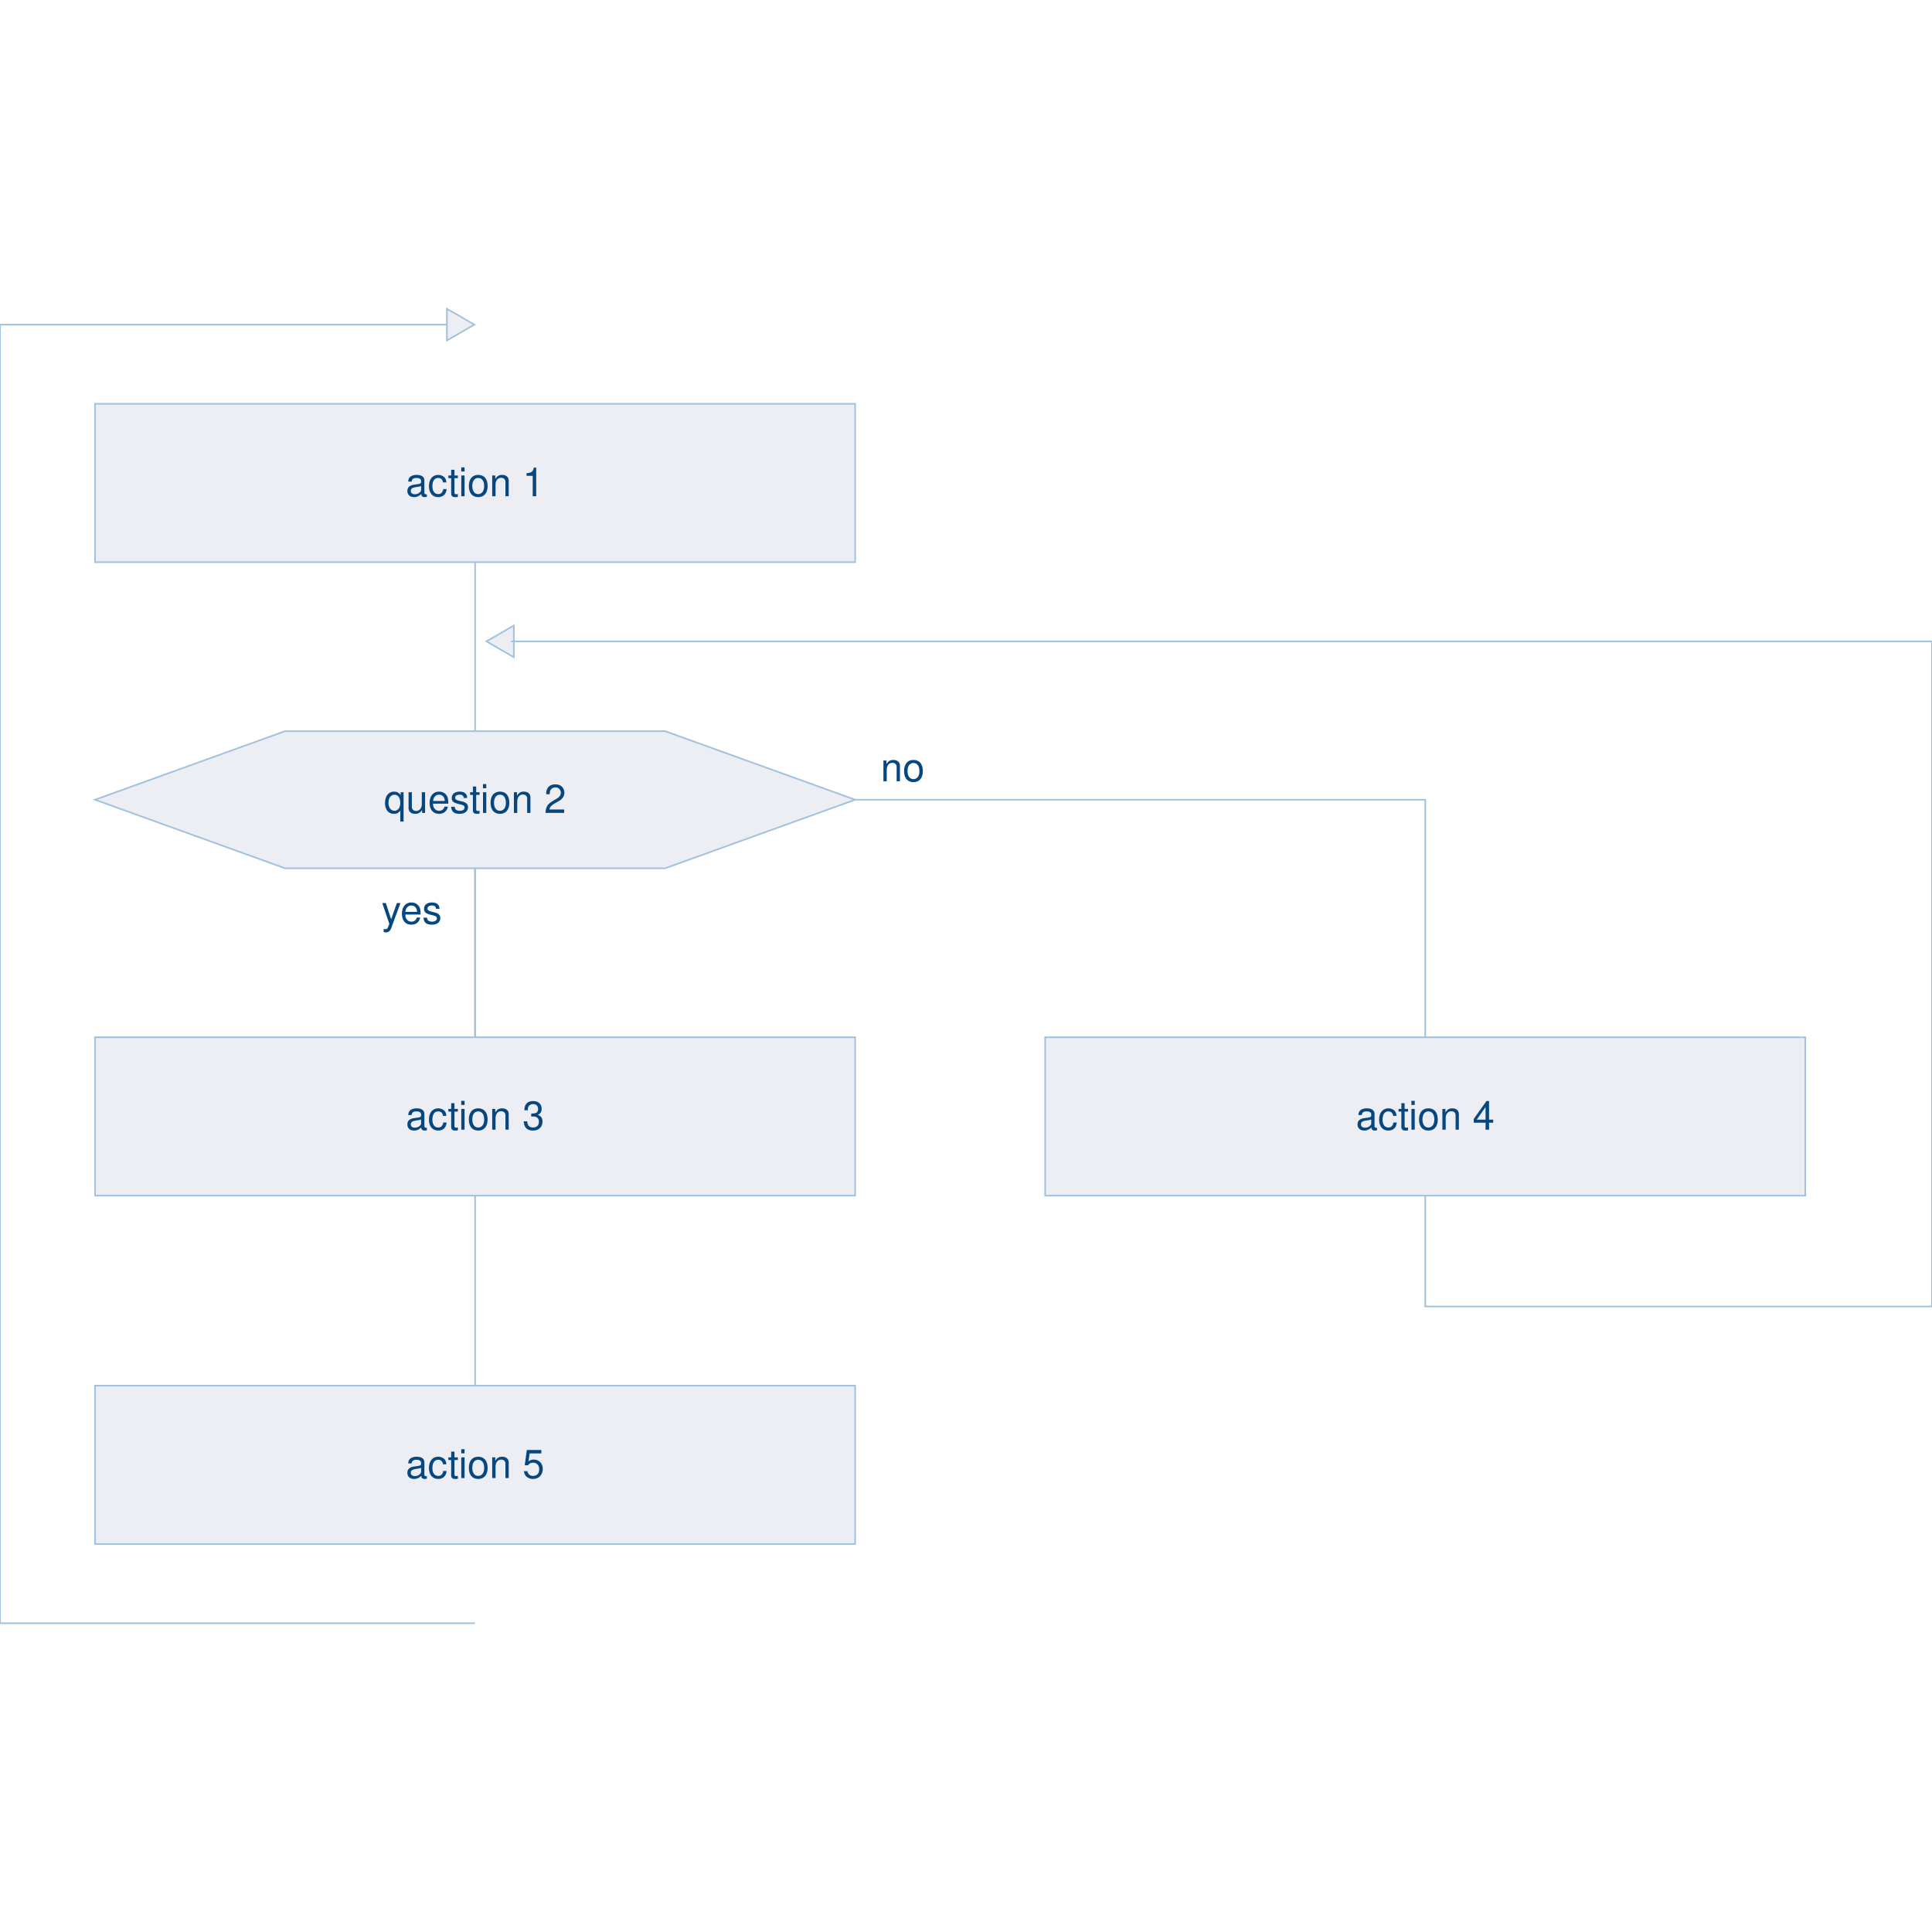
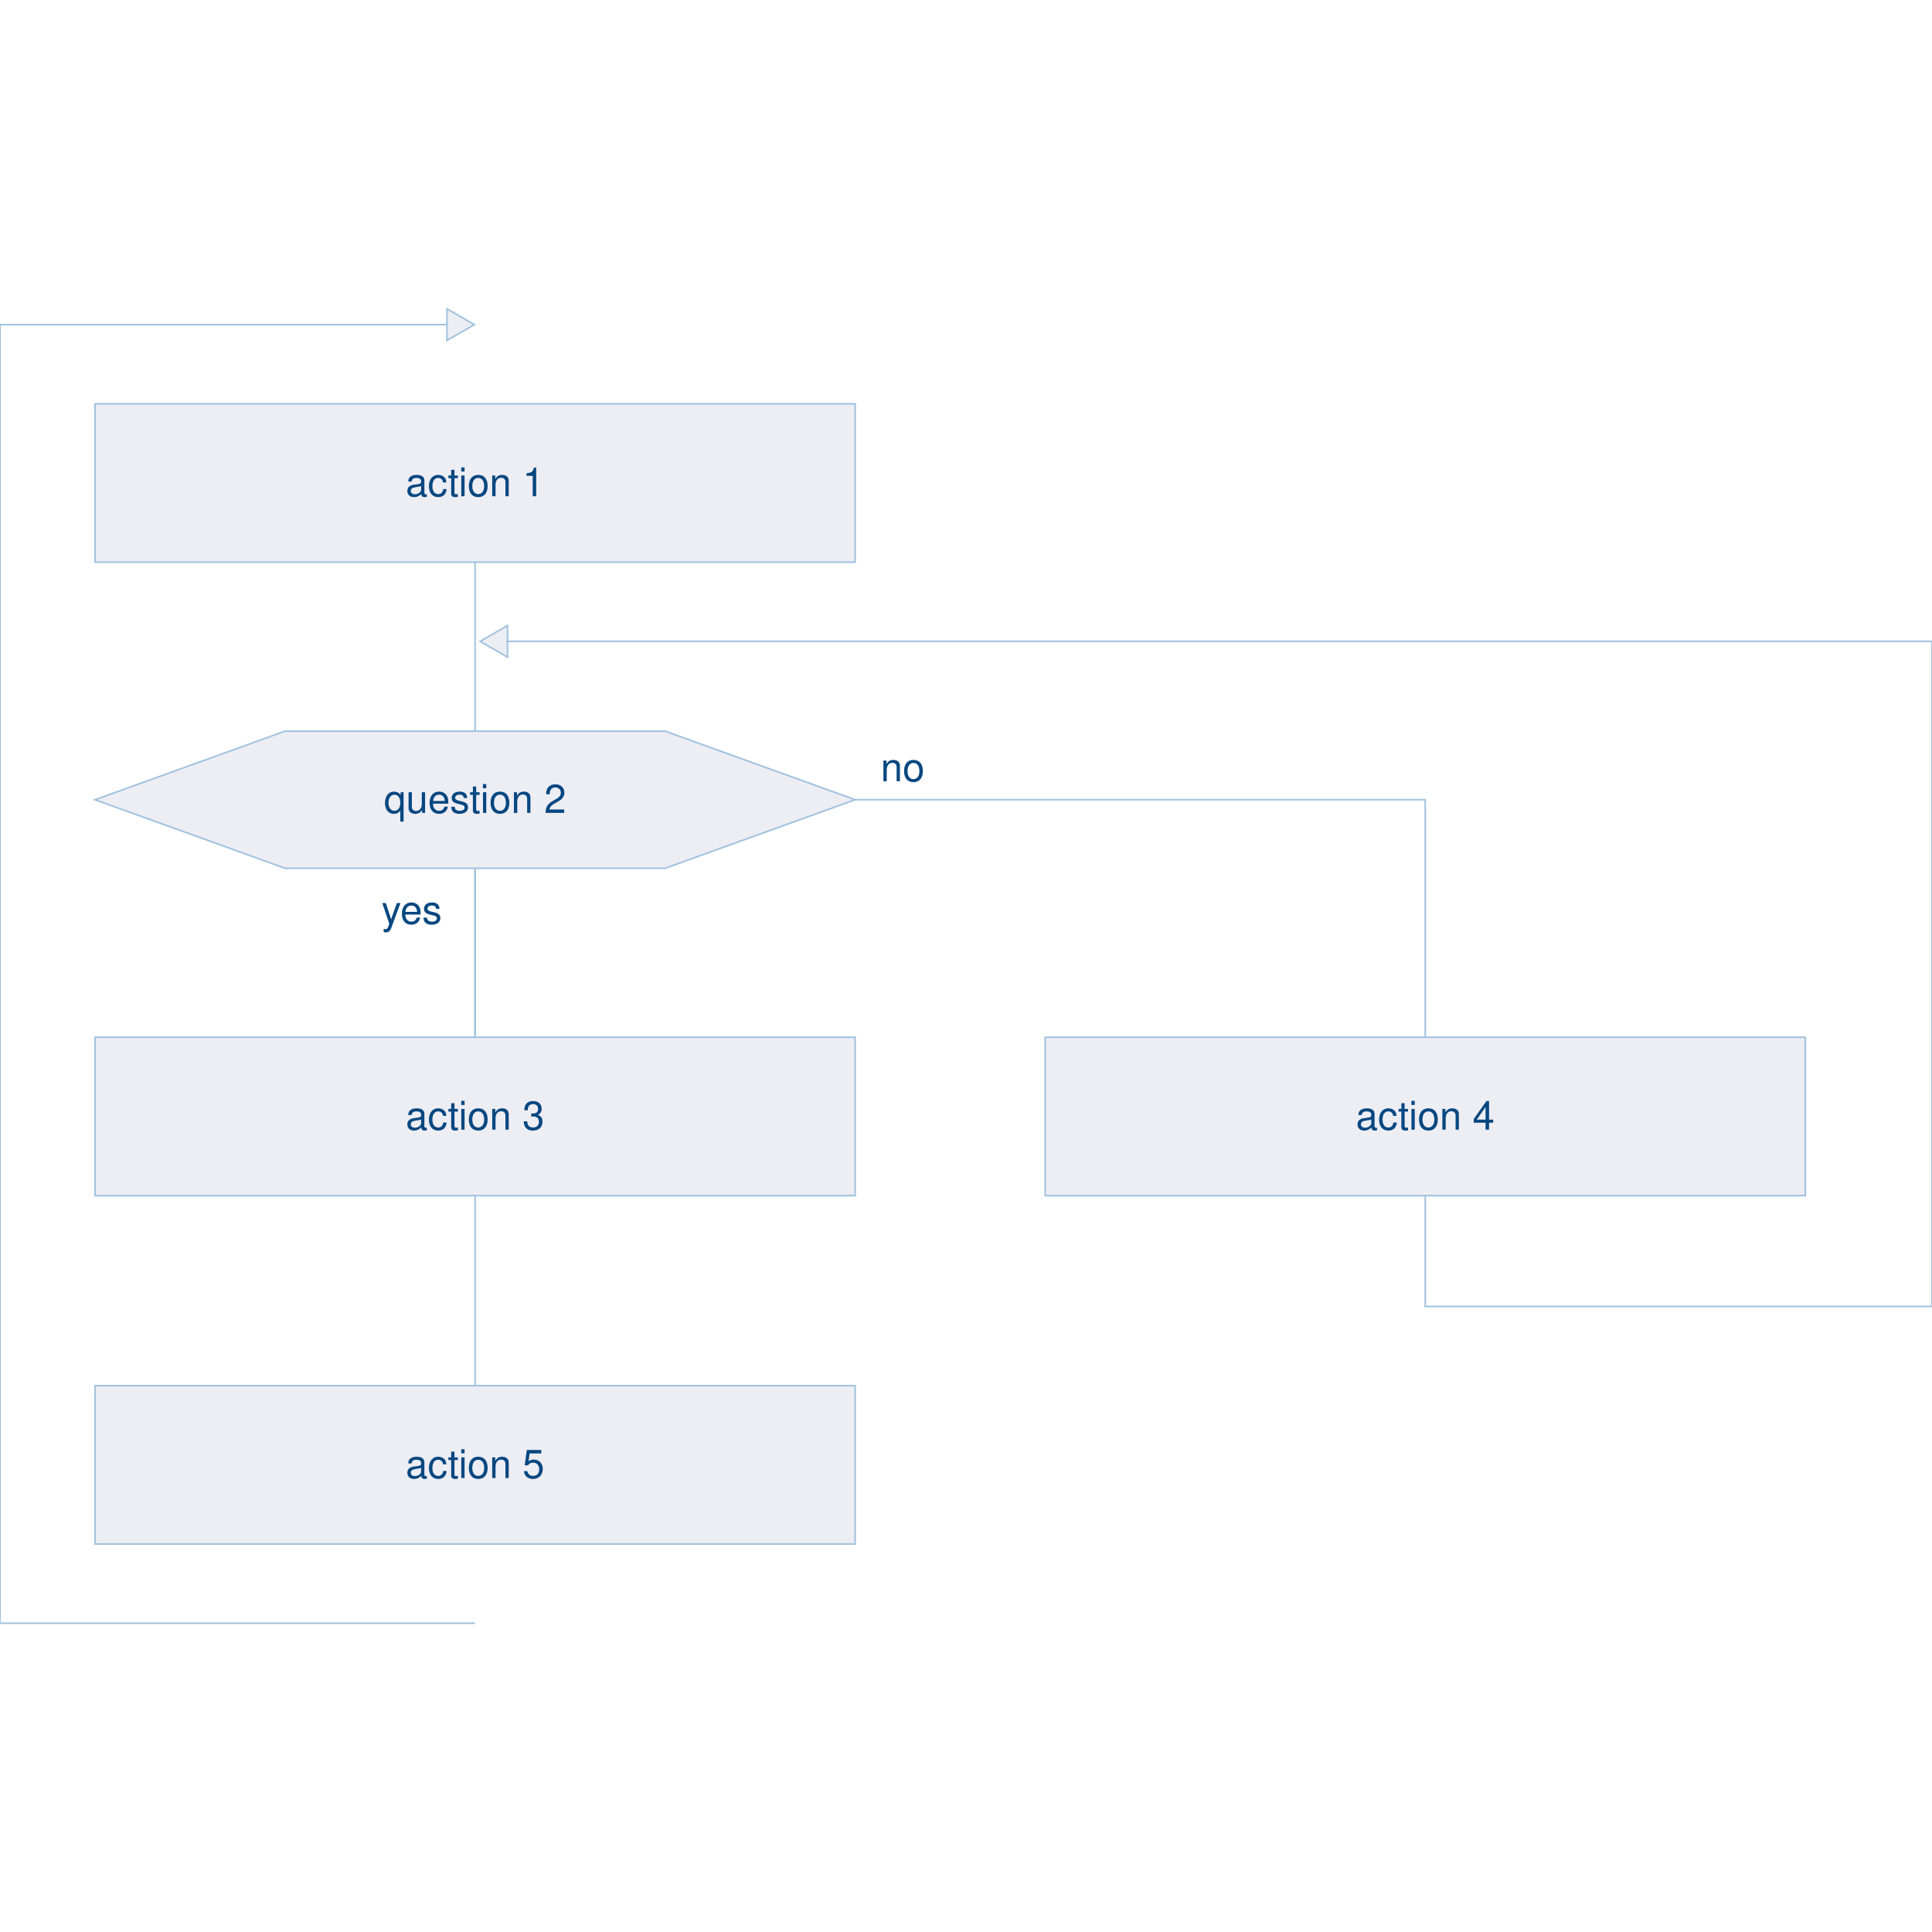
<svg xmlns="http://www.w3.org/2000/svg" font-size="1" viewBox="0.0 0.0 2000.0 2000.0" stroke="rgb(0,0,0)" width="2000" stroke-opacity="1" height="2000" version="1.1">
  <defs />
  <g stroke-linejoin="miter" fill-opacity="1.0" fill="rgb(237,237,244)" stroke="rgb(160,194,222)" stroke-linecap="butt" stroke-miterlimit="10.0" stroke-opacity="1.0" stroke-width="1.65">
-     <path d="M 531.924,647.541 l -28.394,16.393 l 28.394,16.393 Z" />
+     <path d="M 525.4,647.541 l -28.394,16.393 l 28.394,16.393 Z" />
  </g>
  <g stroke-linejoin="miter" fill-opacity="0.0" fill="rgb(0,0,0)" stroke="rgb(160,194,222)" stroke-linecap="butt" stroke-miterlimit="10.0" stroke-opacity="1.0" stroke-width="1.65">
-     <path d="M 1475.41,1155.738 v 196.721 h 524.59 v -688.525 h -1470.984 " />
+     <path d="M 1475.41,1155.738 v 196.721 h 524.59 v -688.525 h -1475.868 " />
  </g>
  <g stroke-linejoin="miter" fill-opacity="1.0" fill="rgb(237,237,244)" stroke="rgb(160,194,222)" stroke-linecap="butt" stroke-miterlimit="10.0" stroke-opacity="1.0" stroke-width="1.65">
    <path d="M 462.666,352.459 l 28.394,-16.393 l -28.394,-16.393 Z" />
  </g>
  <g stroke-linejoin="miter" fill-opacity="0.0" fill="rgb(0,0,0)" stroke="rgb(160,194,222)" stroke-linecap="butt" stroke-miterlimit="10.0" stroke-opacity="1.0" stroke-width="1.65">
    <path d="M 491.803,1680.328 h -491.803 v -1344.262 h 463.409 " />
  </g>
  <g stroke-linejoin="miter" fill-opacity="0.0" fill="rgb(0,0,0)" stroke="rgb(160,194,222)" stroke-linecap="butt" stroke-miterlimit="10.0" stroke-opacity="1.0" stroke-width="1.65">
    <path d="M 491.803,827.869 v -327.869 " />
  </g>
  <g stroke-linejoin="miter" fill-opacity="0.0" fill="rgb(0,0,0)" stroke="rgb(160,194,222)" stroke-linecap="butt" stroke-miterlimit="10.0" stroke-opacity="1.0" stroke-width="1.65">
    <path d="M 491.803,1516.393 v -688.525 " />
  </g>
  <g stroke-linejoin="miter" fill-opacity="1.0" fill="rgb(237,237,244)" stroke="rgb(160,194,222)" stroke-linecap="butt" stroke-miterlimit="10.0" stroke-opacity="1.0" stroke-width="1.65">
    <path d="M 885.246,1598.361 l -0,-163.934 h -786.885 l -0,163.934 Z" />
  </g>
  <g stroke-linejoin="miter" fill-opacity="1.0" font-size="40.984px" fill="rgb(6,71,128)" stroke="rgb(0,0,0)" font-weight="300" font-family="helvetica" stroke-linecap="butt" stroke-miterlimit="10.0" stroke-opacity="1.0" stroke-width="6.599">
    <text transform="matrix(1,0,0,1,491.8033,1516.393)" stroke="none" dominant-baseline="middle" text-anchor="middle">action 5</text>
  </g>
  <g stroke-linejoin="miter" fill-opacity="0.0" fill="rgb(0,0,0)" stroke="rgb(160,194,222)" stroke-linecap="butt" stroke-miterlimit="10.0" stroke-opacity="1.0" stroke-width="1.65">
    <path d="M 1475.41,1155.738 v -327.869 h -983.607 " />
  </g>
  <g stroke-linejoin="miter" fill-opacity="0.0" fill="rgb(0,0,0)" stroke="rgb(160,194,222)" stroke-linecap="butt" stroke-miterlimit="10.0" stroke-opacity="1.0" stroke-width="1.65">
    <path d="M 491.803,1155.738 v 32.787 " />
  </g>
  <g stroke-linejoin="miter" fill-opacity="0.0" fill="rgb(0,0,0)" stroke="rgb(160,194,222)" stroke-linecap="butt" stroke-miterlimit="10.0" stroke-opacity="1.0" stroke-width="1.65">
    <path d="M 491.803,1155.738 v -327.869 " />
  </g>
  <g stroke-linejoin="miter" fill-opacity="1.0" fill="rgb(237,237,244)" stroke="rgb(160,194,222)" stroke-linecap="butt" stroke-miterlimit="10.0" stroke-opacity="1.0" stroke-width="1.65">
    <path d="M 1868.852,1237.705 l -0,-163.934 h -786.885 l -0,163.934 Z" />
  </g>
  <g stroke-linejoin="miter" fill-opacity="1.0" font-size="40.984px" fill="rgb(6,71,128)" stroke="rgb(0,0,0)" font-weight="300" font-family="helvetica" stroke-linecap="butt" stroke-miterlimit="10.0" stroke-opacity="1.0" stroke-width="6.599">
    <text transform="matrix(1,0,0,1,1475.41,1155.738)" stroke="none" dominant-baseline="middle" text-anchor="middle">action 4</text>
  </g>
  <g stroke-linejoin="miter" fill-opacity="1.0" fill="rgb(237,237,244)" stroke="rgb(160,194,222)" stroke-linecap="butt" stroke-miterlimit="10.0" stroke-opacity="1.0" stroke-width="1.65">
    <path d="M 885.246,1237.705 l -0,-163.934 h -786.885 l -0,163.934 Z" />
  </g>
  <g stroke-linejoin="miter" fill-opacity="1.0" font-size="40.984px" fill="rgb(6,71,128)" stroke="rgb(0,0,0)" font-weight="300" font-family="helvetica" stroke-linecap="butt" stroke-miterlimit="10.0" stroke-opacity="1.0" stroke-width="6.599">
    <text transform="matrix(1,0,0,1,491.8033,1155.738)" stroke="none" dominant-baseline="middle" text-anchor="middle">action 3</text>
  </g>
  <g stroke-linejoin="miter" fill-opacity="1.0" font-size="40.984px" fill="rgb(6,71,128)" stroke="rgb(0,0,0)" font-weight="300" font-family="helvetica" stroke-linecap="butt" stroke-miterlimit="10.0" stroke-opacity="1.0" stroke-width="6.599">
    <text transform="matrix(1,0,0,1,934.4262,795.082)" stroke="none" dominant-baseline="middle" text-anchor="middle">no</text>
  </g>
  <g stroke-linejoin="miter" fill-opacity="1.0" font-size="40.984px" fill="rgb(6,71,128)" stroke="rgb(0,0,0)" font-weight="300" font-family="helvetica" stroke-linecap="butt" stroke-miterlimit="10.0" stroke-opacity="1.0" stroke-width="6.599">
    <text transform="matrix(1,0,0,1,426.2295,942.623)" stroke="none" dominant-baseline="middle" text-anchor="middle">yes</text>
  </g>
  <g stroke-linejoin="miter" fill-opacity="1.0" fill="rgb(237,237,244)" stroke="rgb(160,194,222)" stroke-linecap="butt" stroke-miterlimit="10.0" stroke-opacity="1.0" stroke-width="1.65">
    <path d="M 688.525,898.855 l 196.721,-70.986 l -196.721,-70.986 l -393.443,-0 l -196.721,70.986 l 196.721,70.986 Z" />
  </g>
  <g stroke-linejoin="miter" fill-opacity="1.0" font-size="40.984px" fill="rgb(6,71,128)" stroke="rgb(0,0,0)" font-weight="300" font-family="helvetica" stroke-linecap="butt" stroke-miterlimit="10.0" stroke-opacity="1.0" stroke-width="6.599">
    <text transform="matrix(1,0,0,1,491.8033,827.8689)" stroke="none" dominant-baseline="middle" text-anchor="middle">question 2</text>
  </g>
  <g stroke-linejoin="miter" fill-opacity="1.0" fill="rgb(237,237,244)" stroke="rgb(160,194,222)" stroke-linecap="butt" stroke-miterlimit="10.0" stroke-opacity="1.0" stroke-width="1.65">
    <path d="M 885.246,581.967 l -0,-163.934 h -786.885 l -0,163.934 Z" />
  </g>
  <g stroke-linejoin="miter" fill-opacity="1.0" font-size="40.984px" fill="rgb(6,71,128)" stroke="rgb(0,0,0)" font-weight="300" font-family="helvetica" stroke-linecap="butt" stroke-miterlimit="10.0" stroke-opacity="1.0" stroke-width="6.599">
    <text transform="matrix(1,0,0,1,491.8033,500)" stroke="none" dominant-baseline="middle" text-anchor="middle">action 1</text>
  </g>
</svg>
